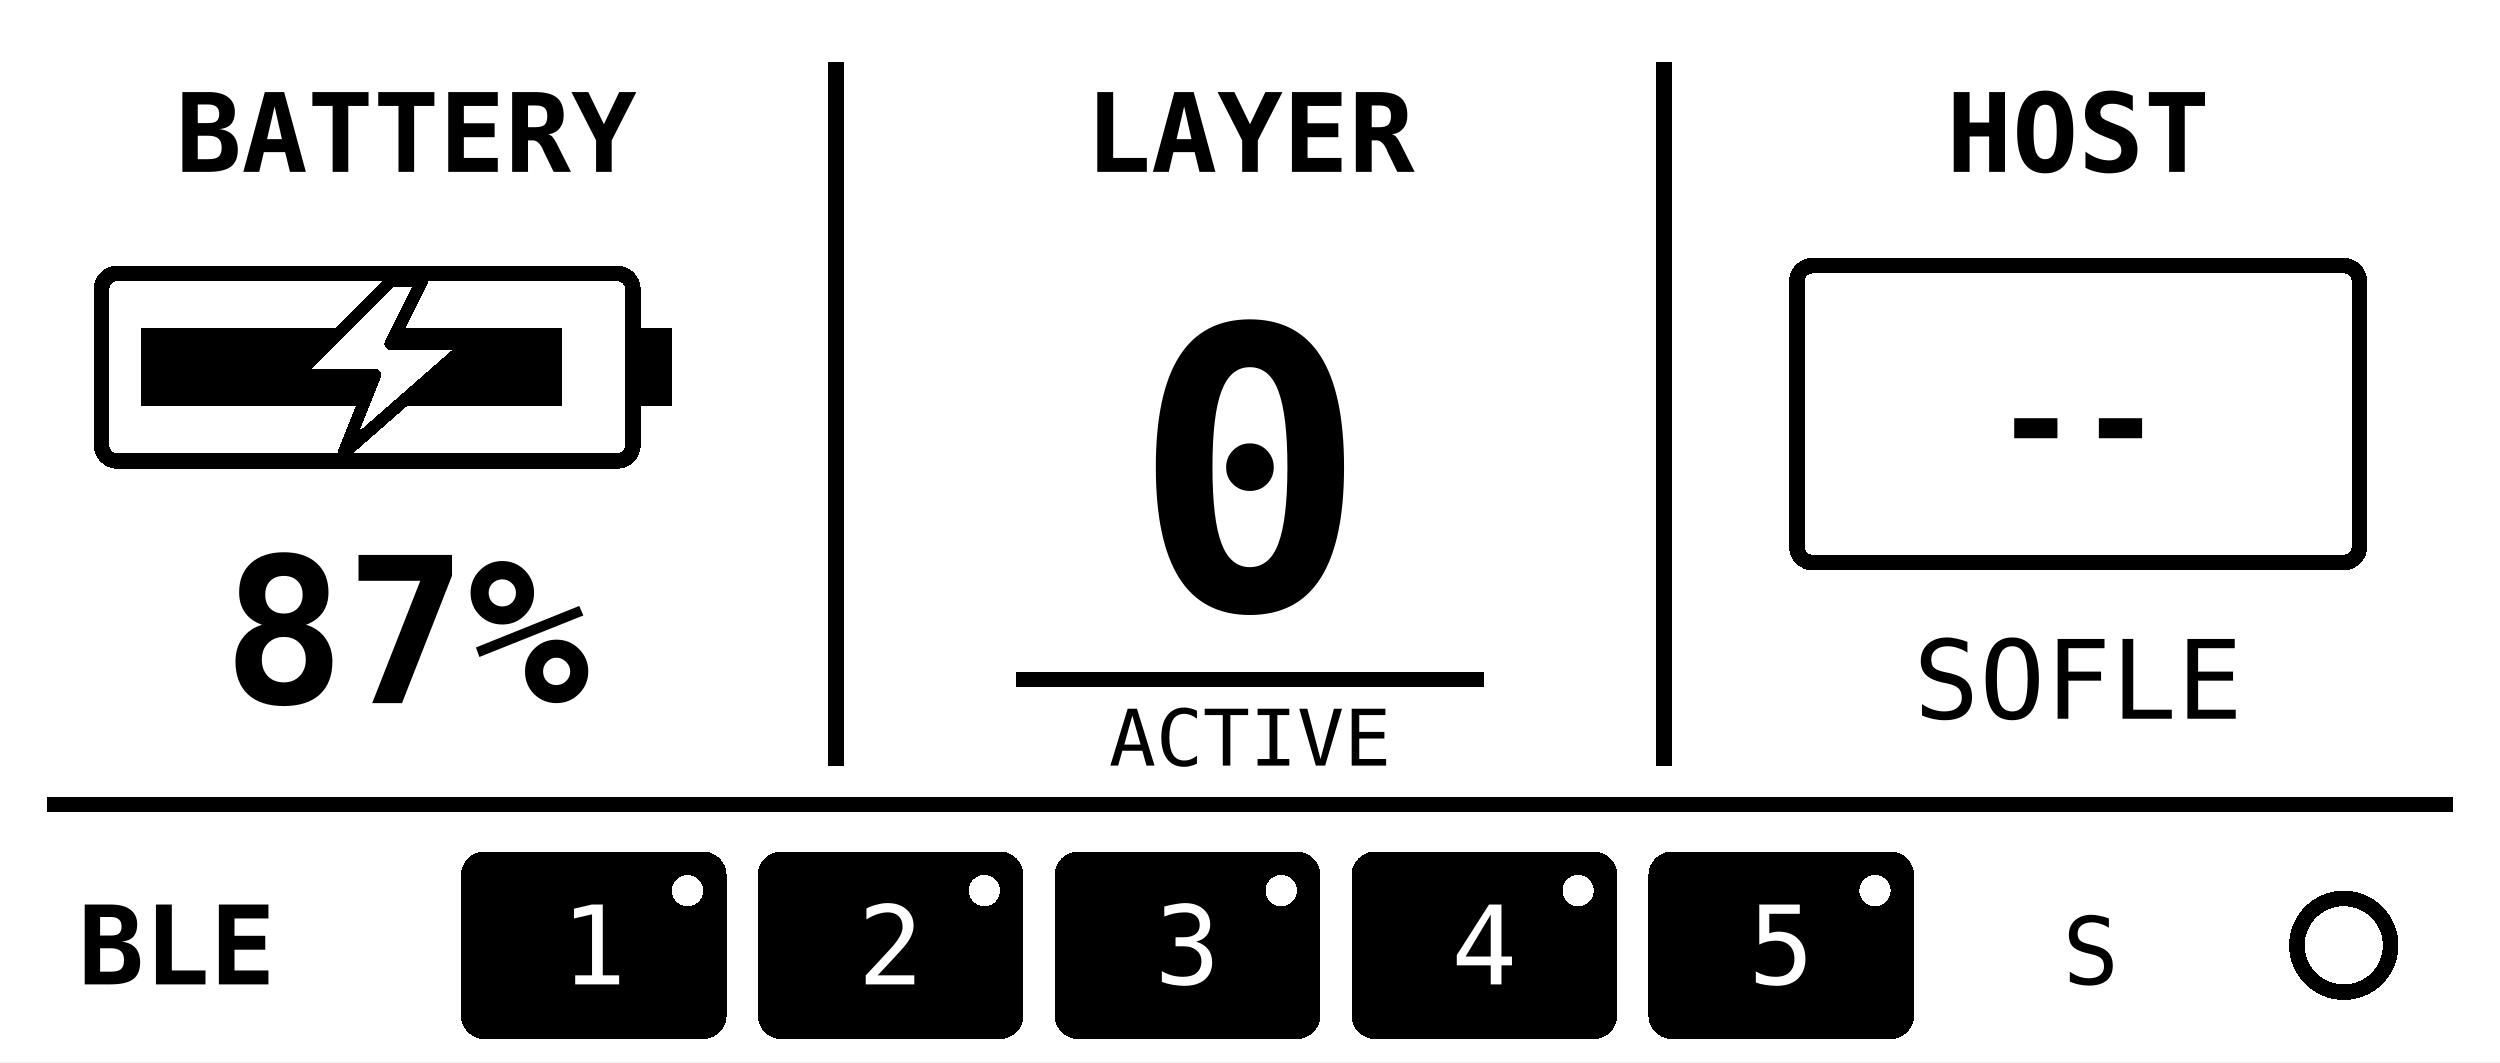
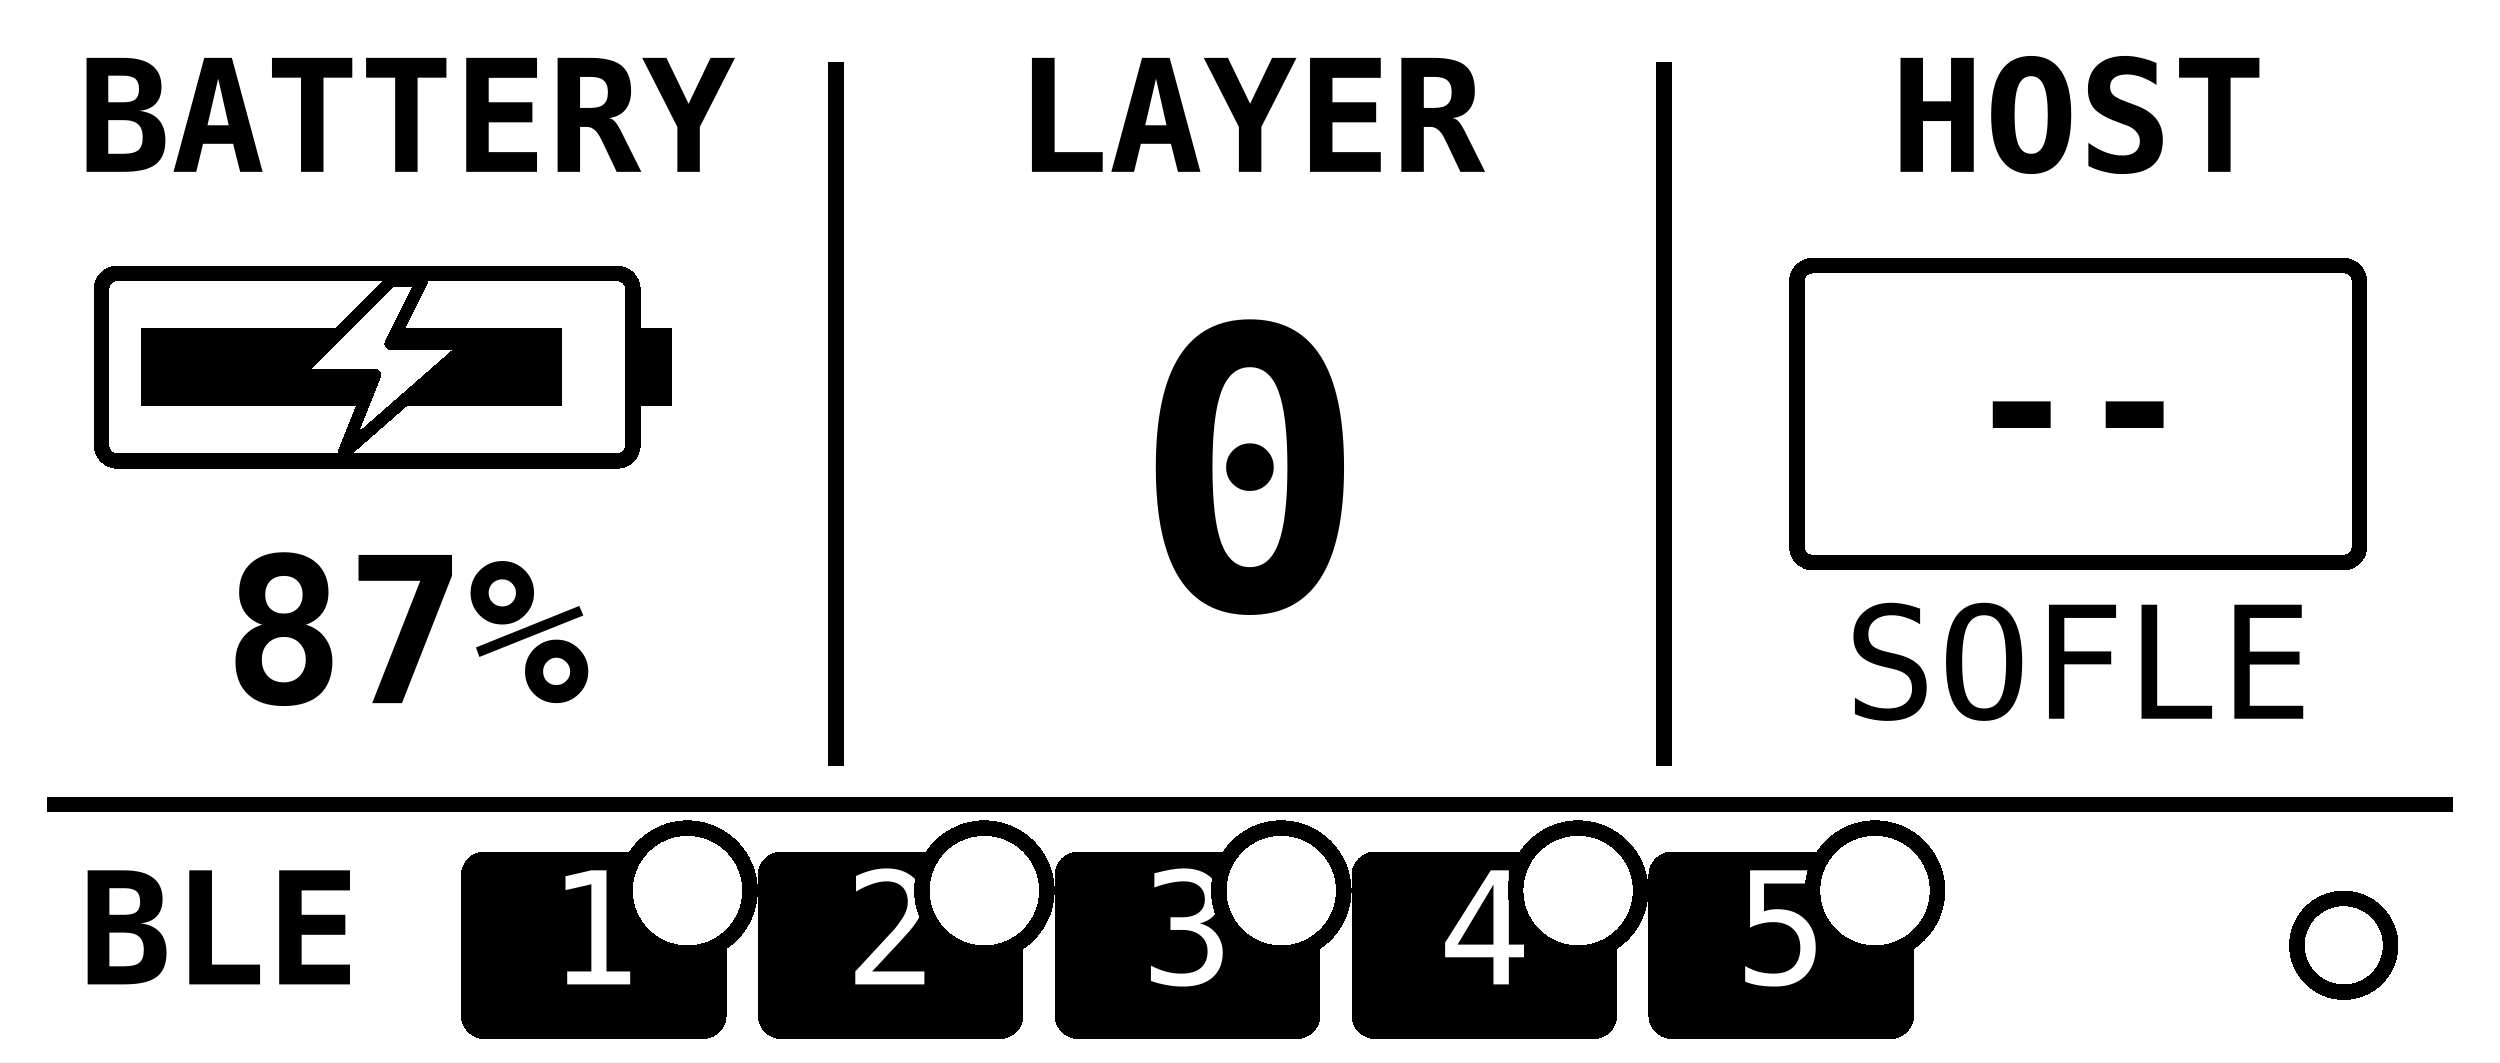
<svg xmlns="http://www.w3.org/2000/svg" width="800" height="340" viewBox="0 0 160 68" shape-rendering="crispEdges">
  <rect width="160" height="68" fill="#fff" />
  <g fill="none" stroke="#000" stroke-width="1">
    <path d="M53.5 4V49" />
    <path d="M106.5 4V49" />
    <path d="M3 51.5H157" />
  </g>
  <g id="battery-left" data-nvp-widget="battery">
-     <text x="26" y="11" text-anchor="middle" font-family="monospace" font-size="7" font-weight="bold">BATTERY</text>
+     <text x="26" y="11" text-anchor="middle" font-family="monospace" font-size="10" font-weight="bold">BATTERY</text>
    <rect x="6.5" y="17.5" width="34" height="12" rx="1" fill="none" stroke="#000" />
    <rect x="41" y="21" width="2" height="5" fill="#000" />
    <rect x="9" y="21" width="27" height="5" fill="#000" data-nvp-slot="level" data-nvp-bind="battery.left.percent" data-nvp-render="bar" />
    <text x="26" y="45" text-anchor="middle" font-family="monospace" font-size="13" font-weight="bold" data-nvp-slot="level" data-nvp-bind="battery.left.percent" data-nvp-render="percent">87%</text>
    <path d="M25 18           L19 24           H24           L22 29           L30 22           H25           L27 18Z" fill="#fff" stroke="#000" stroke-width="0.8" stroke-linejoin="round" data-nvp-slot="charge" data-nvp-bind="battery.left.charge" data-nvp-render="visible" data-nvp-when="charging" data-nvp-bounds="19,18,11,11" />
  </g>
  <g id="layer-display" data-nvp-widget="layer">
-     <text x="80" y="11" text-anchor="middle" font-family="monospace" font-size="7" font-weight="bold">LAYER</text>
+     <text x="80" y="11" text-anchor="middle" font-family="monospace" font-size="10" font-weight="bold">LAYER</text>
    <text x="80" y="39" text-anchor="middle" font-family="monospace" font-size="25" font-weight="bold" data-nvp-slot="value" data-nvp-bind="layer.index" data-nvp-render="text">0</text>
-     <path d="M65 43.5H95" stroke="#000" stroke-width="1" />
-     <text x="80" y="49" text-anchor="middle" font-family="monospace" font-size="5">ACTIVE</text>
  </g>
  <g id="connection-status" data-nvp-widget="connection">
-     <text x="133" y="11" text-anchor="middle" font-family="monospace" font-size="7" font-weight="bold">HOST</text>
+     <text x="133" y="11" text-anchor="middle" font-family="monospace" font-size="10" font-weight="bold">HOST</text>
    <g data-nvp-slot="selected" data-nvp-bind="output.selected" data-nvp-render="visible" data-nvp-when="usb" data-nvp-bounds="115,17,36,19">
      <rect x="115" y="17" width="36" height="19" rx="1" fill="#000" />
-       <text x="133" y="30" text-anchor="middle" fill="#fff" font-family="monospace" font-size="9" font-weight="bold">USB</text>
+       <text x="133" y="30" text-anchor="middle" fill="#fff" font-family="monospace" font-size="12" font-weight="bold">USB</text>
    </g>
    <g data-nvp-slot="selected" data-nvp-bind="output.selected" data-nvp-render="visible" data-nvp-when="ble" data-nvp-bounds="115,17,36,19">
      <rect x="115" y="17" width="36" height="19" rx="1" fill="#000" />
-       <text x="133" y="30" text-anchor="middle" fill="#fff" font-family="monospace" font-size="9" font-weight="bold">BLE</text>
+       <text x="133" y="30" text-anchor="middle" fill="#fff" font-family="monospace" font-size="12" font-weight="bold">BLE</text>
    </g>
    <g data-nvp-slot="selected" data-nvp-bind="output.selected" data-nvp-render="visible" data-nvp-when="none" data-nvp-bounds="115,17,36,19">
      <rect x="115" y="17" width="36" height="19" rx="1" fill="#fff" stroke="#000" />
-       <text x="133" y="30" text-anchor="middle" font-family="monospace" font-size="9" font-weight="bold">--</text>
+       <text x="133" y="30" text-anchor="middle" font-family="monospace" font-size="12" font-weight="bold">--</text>
    </g>
-     <text x="133" y="46" text-anchor="middle" font-family="monospace" font-size="7">SOFLE</text>
+     <text x="133" y="46" text-anchor="middle" font-family="monospace" font-size="10">SOFLE</text>
  </g>
-   <text x="5" y="63" font-family="monospace" font-size="7" font-weight="bold">BLE</text>
+   <text x="5" y="63" font-family="monospace" font-size="10" font-weight="bold">BLE</text>
  <g id="profile-1" data-nvp-widget="profile_tile">
    <rect x="30" y="55" width="16" height="11" rx="1" fill="#fff" stroke="#000" />
-     <text x="38" y="63" text-anchor="middle" font-family="monospace" font-size="7">1</text>
+     <text x="38" y="63" text-anchor="middle" font-family="monospace" font-size="10">1</text>
    <g data-nvp-slot="active" data-nvp-bind="ble.active_profile" data-nvp-render="visible" data-nvp-when="0" data-nvp-bounds="30,55,16,11">
      <rect x="30" y="55" width="16" height="11" rx="1" fill="#000" />
-       <text x="38" y="63" text-anchor="middle" fill="#fff" font-family="monospace" font-size="7">1</text>
+       <text x="38" y="63" text-anchor="middle" fill="#fff" font-family="monospace" font-size="10">1</text>
    </g>
-     <circle cx="44" cy="57" r="1.5" fill="#fff" stroke="#000" data-nvp-slot="connected" data-nvp-bind="ble.connected_profiles" data-nvp-render="visible" data-nvp-when="set" data-nvp-bit="0" data-nvp-bounds="42,55,4,4" />
+     <circle cx="44" cy="57" r="4" fill="#fff" stroke="#000" data-nvp-slot="connected" data-nvp-bind="ble.connected_profiles" data-nvp-render="visible" data-nvp-when="set" data-nvp-bit="0" data-nvp-bounds="42,55,4,4" />
  </g>
  <g id="profile-2" data-nvp-widget="profile_tile">
    <rect x="49" y="55" width="16" height="11" rx="1" fill="#fff" stroke="#000" />
-     <text x="57" y="63" text-anchor="middle" font-family="monospace" font-size="7">2</text>
+     <text x="57" y="63" text-anchor="middle" font-family="monospace" font-size="10">2</text>
    <g data-nvp-slot="active" data-nvp-bind="ble.active_profile" data-nvp-render="visible" data-nvp-when="1" data-nvp-bounds="49,55,16,11">
      <rect x="49" y="55" width="16" height="11" rx="1" fill="#000" />
-       <text x="57" y="63" text-anchor="middle" fill="#fff" font-family="monospace" font-size="7">2</text>
+       <text x="57" y="63" text-anchor="middle" fill="#fff" font-family="monospace" font-size="10">2</text>
    </g>
-     <circle cx="63" cy="57" r="1.5" fill="#fff" stroke="#000" data-nvp-slot="connected" data-nvp-bind="ble.connected_profiles" data-nvp-render="visible" data-nvp-when="set" data-nvp-bit="1" data-nvp-bounds="61,55,4,4" />
+     <circle cx="63" cy="57" r="4" fill="#fff" stroke="#000" data-nvp-slot="connected" data-nvp-bind="ble.connected_profiles" data-nvp-render="visible" data-nvp-when="set" data-nvp-bit="1" data-nvp-bounds="61,55,4,4" />
  </g>
  <g id="profile-3" data-nvp-widget="profile_tile">
    <rect x="68" y="55" width="16" height="11" rx="1" fill="#fff" stroke="#000" />
-     <text x="76" y="63" text-anchor="middle" font-family="monospace" font-size="7">3</text>
+     <text x="76" y="63" text-anchor="middle" font-family="monospace" font-size="10">3</text>
    <g data-nvp-slot="active" data-nvp-bind="ble.active_profile" data-nvp-render="visible" data-nvp-when="2" data-nvp-bounds="68,55,16,11">
      <rect x="68" y="55" width="16" height="11" rx="1" fill="#000" />
-       <text x="76" y="63" text-anchor="middle" fill="#fff" font-family="monospace" font-size="7">3</text>
+       <text x="76" y="63" text-anchor="middle" fill="#fff" font-family="monospace" font-size="10">3</text>
    </g>
-     <circle cx="82" cy="57" r="1.5" fill="#fff" stroke="#000" data-nvp-slot="connected" data-nvp-bind="ble.connected_profiles" data-nvp-render="visible" data-nvp-when="set" data-nvp-bit="2" data-nvp-bounds="80,55,4,4" />
+     <circle cx="82" cy="57" r="4" fill="#fff" stroke="#000" data-nvp-slot="connected" data-nvp-bind="ble.connected_profiles" data-nvp-render="visible" data-nvp-when="set" data-nvp-bit="2" data-nvp-bounds="80,55,4,4" />
  </g>
  <g id="profile-4" data-nvp-widget="profile_tile">
    <rect x="87" y="55" width="16" height="11" rx="1" fill="#fff" stroke="#000" />
-     <text x="95" y="63" text-anchor="middle" font-family="monospace" font-size="7">4</text>
+     <text x="95" y="63" text-anchor="middle" font-family="monospace" font-size="10">4</text>
    <g data-nvp-slot="active" data-nvp-bind="ble.active_profile" data-nvp-render="visible" data-nvp-when="3" data-nvp-bounds="87,55,16,11">
      <rect x="87" y="55" width="16" height="11" rx="1" fill="#000" />
-       <text x="95" y="63" text-anchor="middle" fill="#fff" font-family="monospace" font-size="7">4</text>
+       <text x="95" y="63" text-anchor="middle" fill="#fff" font-family="monospace" font-size="10">4</text>
    </g>
-     <circle cx="101" cy="57" r="1.5" fill="#fff" stroke="#000" data-nvp-slot="connected" data-nvp-bind="ble.connected_profiles" data-nvp-render="visible" data-nvp-when="set" data-nvp-bit="3" data-nvp-bounds="99,55,4,4" />
+     <circle cx="101" cy="57" r="4" fill="#fff" stroke="#000" data-nvp-slot="connected" data-nvp-bind="ble.connected_profiles" data-nvp-render="visible" data-nvp-when="set" data-nvp-bit="3" data-nvp-bounds="99,55,4,4" />
  </g>
  <g id="profile-5" data-nvp-widget="profile_tile">
    <rect x="106" y="55" width="16" height="11" rx="1" fill="#fff" stroke="#000" />
-     <text x="114" y="63" text-anchor="middle" font-family="monospace" font-size="7">5</text>
+     <text x="114" y="63" text-anchor="middle" font-family="monospace" font-size="10">5</text>
    <g data-nvp-slot="active" data-nvp-bind="ble.active_profile" data-nvp-render="visible" data-nvp-when="4" data-nvp-bounds="106,55,16,11">
      <rect x="106" y="55" width="16" height="11" rx="1" fill="#000" />
-       <text x="114" y="63" text-anchor="middle" fill="#fff" font-family="monospace" font-size="7">5</text>
+       <text x="114" y="63" text-anchor="middle" fill="#fff" font-family="monospace" font-size="10">5</text>
    </g>
-     <circle cx="120" cy="57" r="1.5" fill="#fff" stroke="#000" data-nvp-slot="connected" data-nvp-bind="ble.connected_profiles" data-nvp-render="visible" data-nvp-when="set" data-nvp-bit="4" data-nvp-bounds="118,55,4,4" />
+     <circle cx="120" cy="57" r="4" fill="#fff" stroke="#000" data-nvp-slot="connected" data-nvp-bind="ble.connected_profiles" data-nvp-render="visible" data-nvp-when="set" data-nvp-bit="4" data-nvp-bounds="118,55,4,4" />
  </g>
  <g id="split-link" data-nvp-widget="split_link">
-     <text x="132" y="63" font-family="monospace" font-size="6">S</text>
    <circle cx="150" cy="60.5" r="3" fill="#fff" stroke="#000" data-nvp-slot="connected" data-nvp-bind="split.connected" data-nvp-render="visible" data-nvp-when="true" data-nvp-role="peripheral" data-nvp-bounds="147,57,6,7" />
  </g>
</svg>
